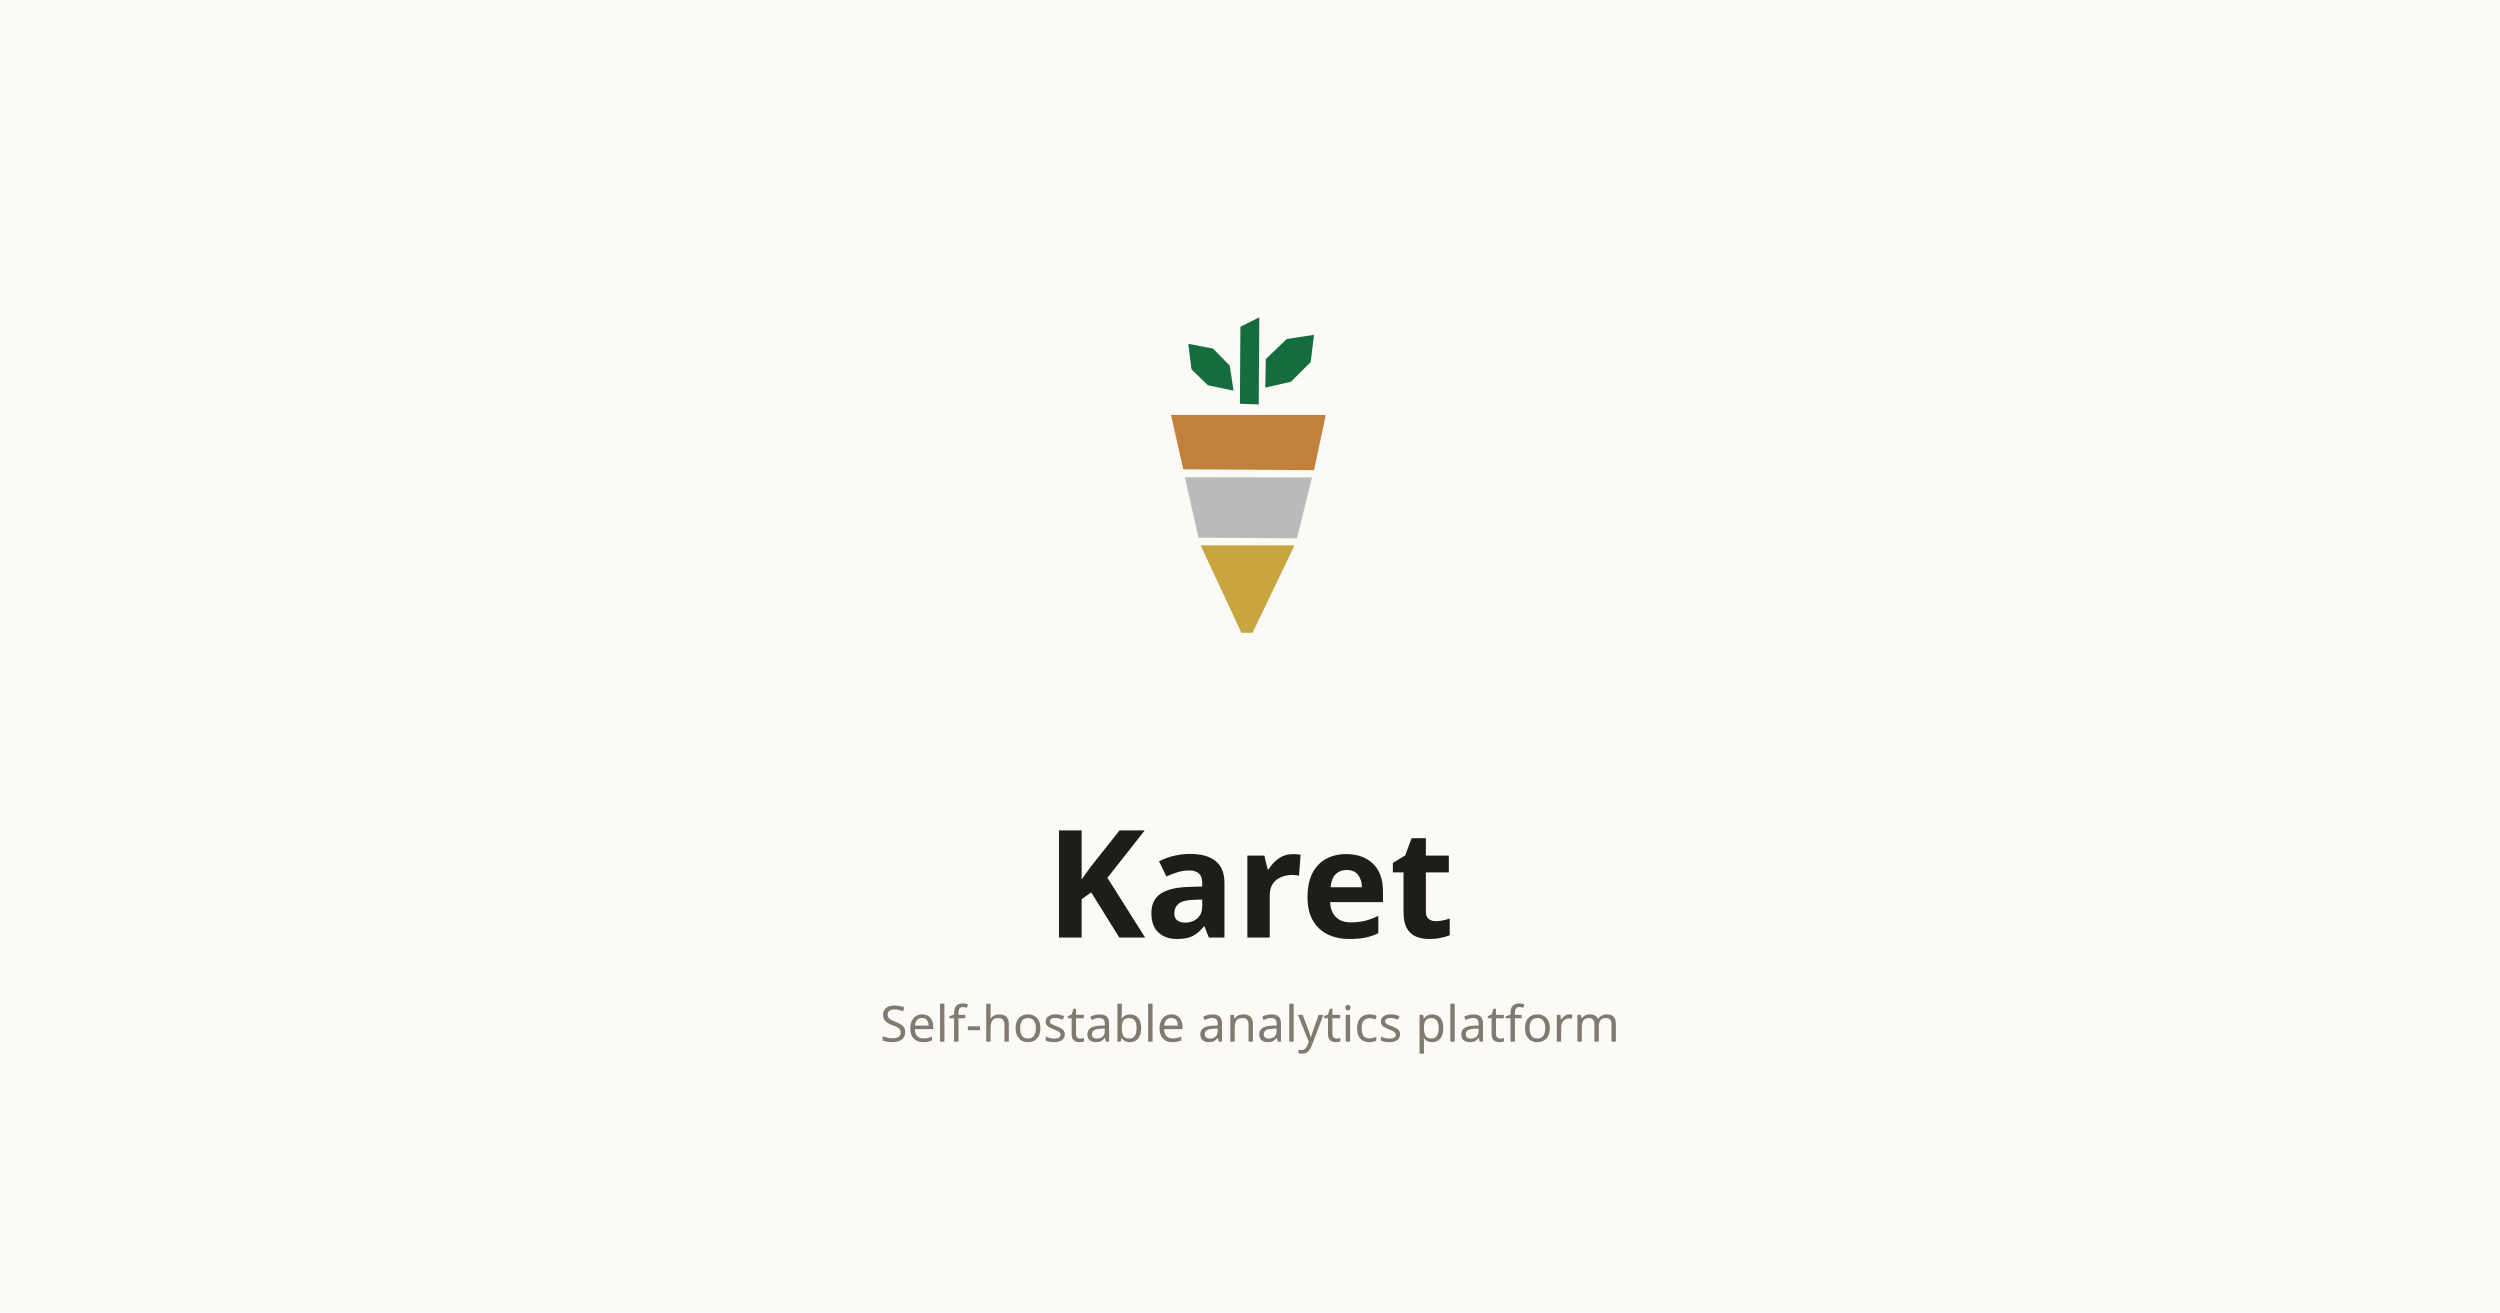
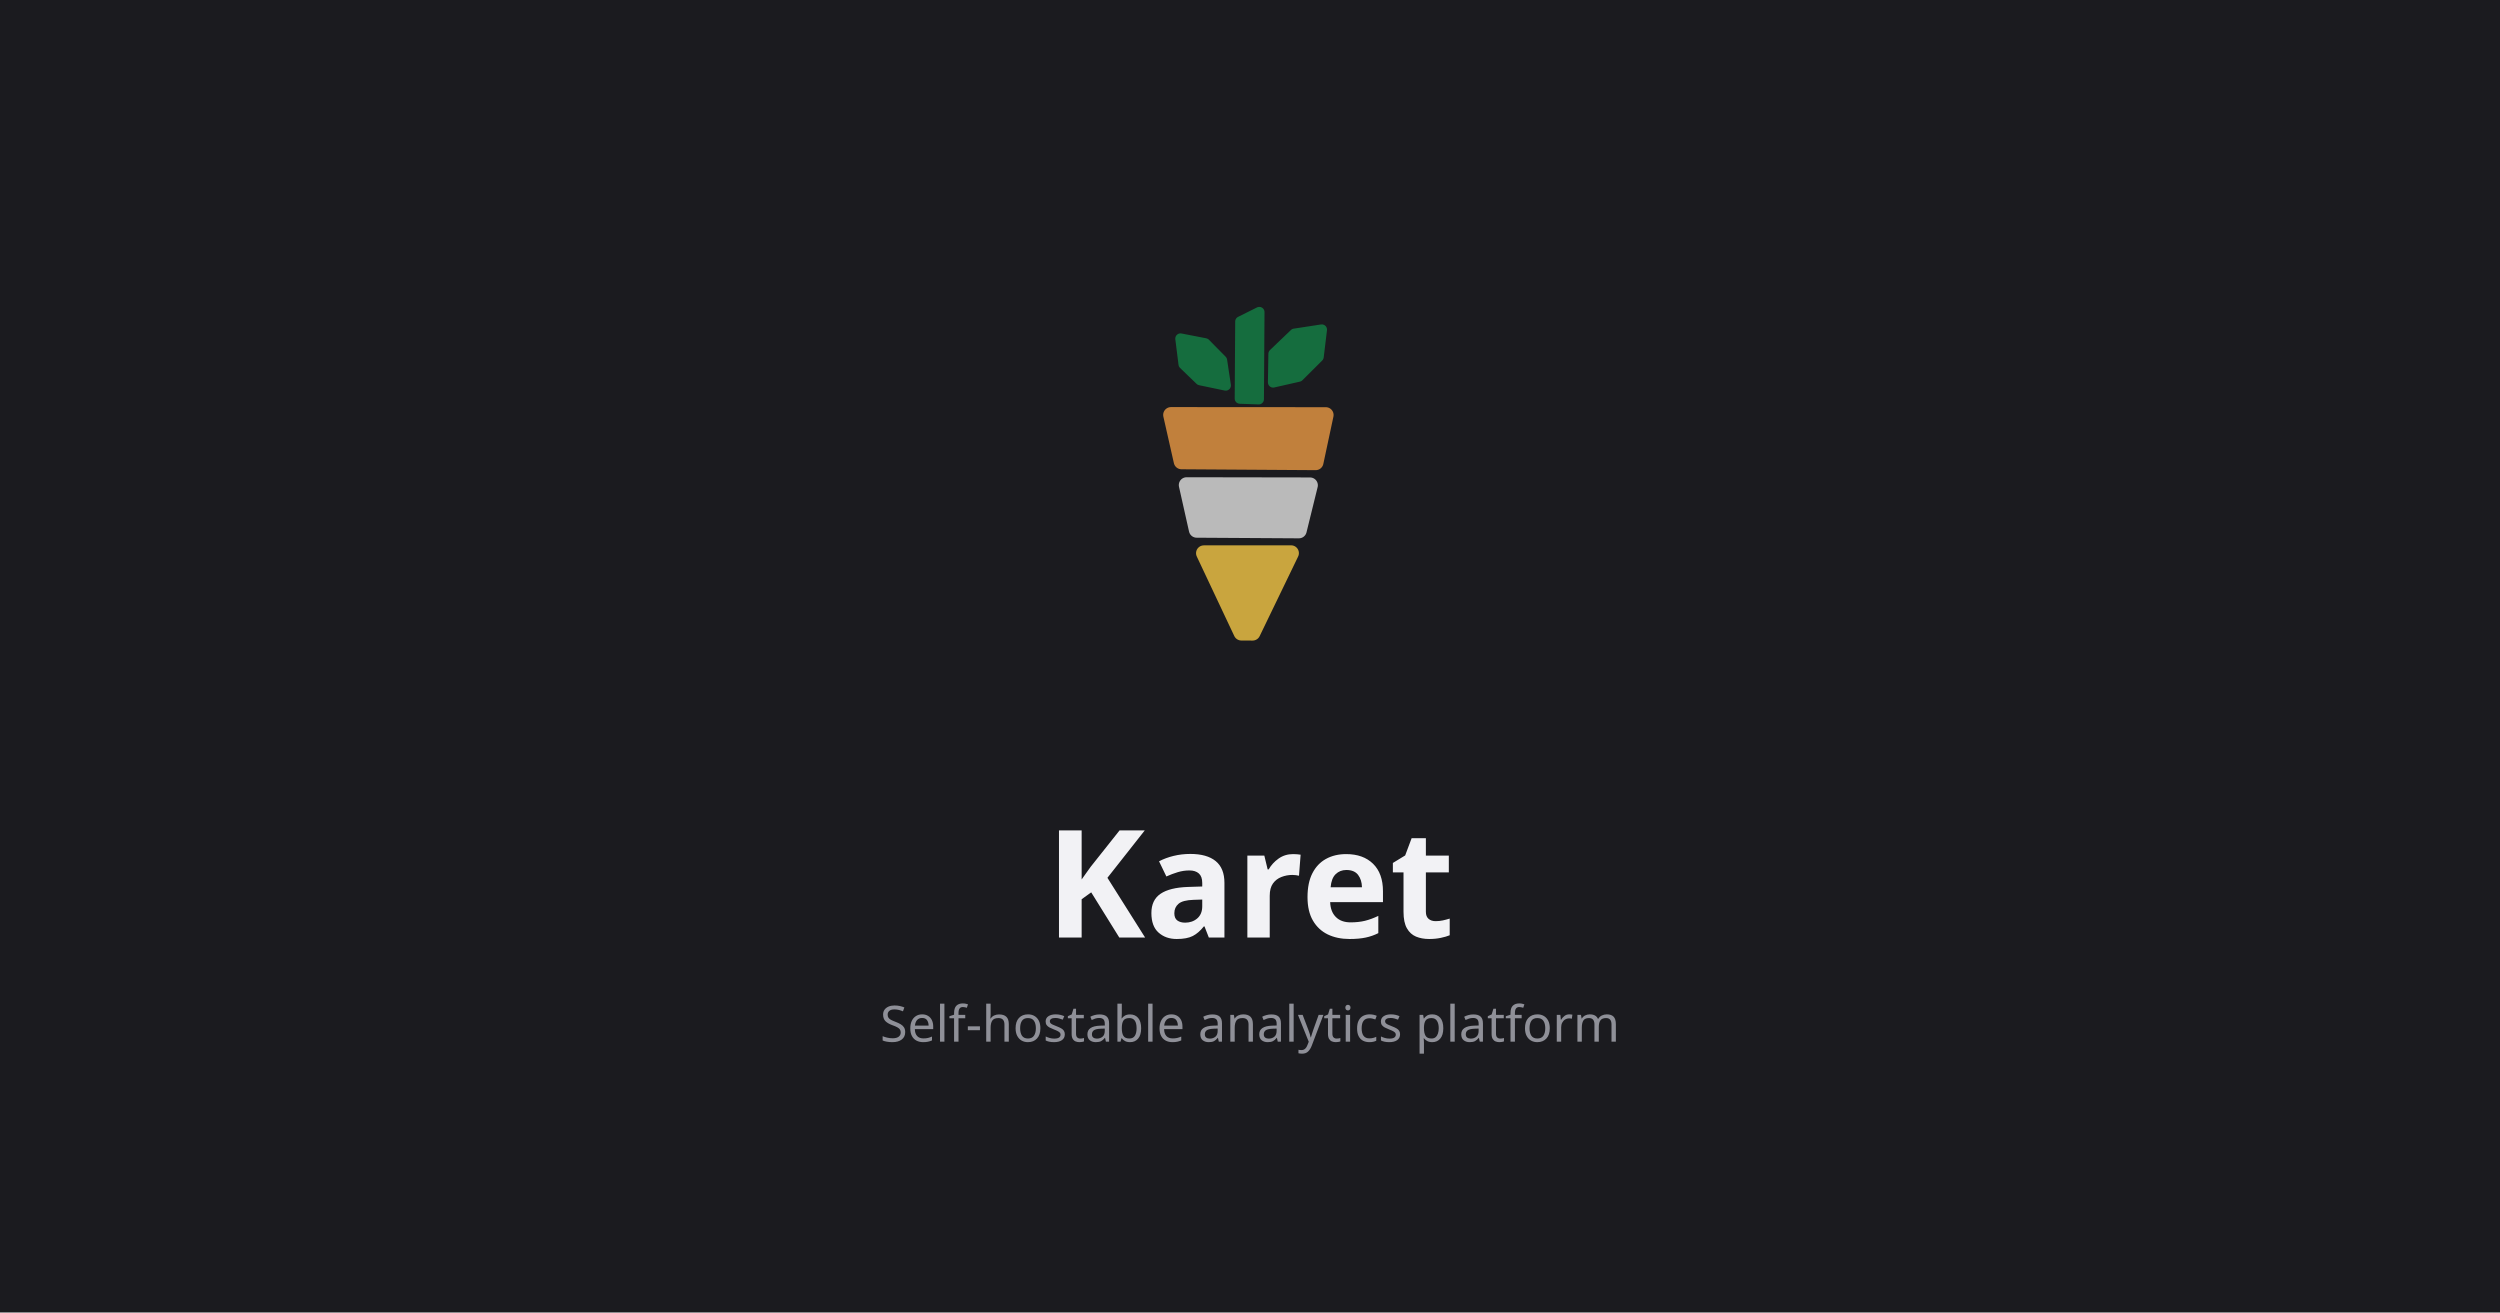
<svg xmlns="http://www.w3.org/2000/svg" width="1200" height="630" viewBox="0 0 1200 630">
-   <rect width="1200" height="630" fill="#fbfaf6" />
+   <rect width="1200" height="630" fill="#1b1b1f" />
  <g transform="translate(520,150) scale(2.5)">
-     <path fill="#c1803c" d="m 16.832,19.662 2.356,10.442 25.105,0.164 2.262,-10.585 z" />
-     <path fill="#bababa" d="m 19.494,31.628 2.61,11.611 18.916,0.124 2.879,-11.688 z" />
-     <path fill="#c9a53e" d="m 22.52,44.711 7.821,16.771 2.158,0.014 8.041,-16.78 z" />
-     <path fill="#156d3e" d="M 30.062,17.522 30.158,2.731 33.786,0.925 33.676,17.65 Z" />
-     <path fill="#156d3e" d="m 28.837,15.005 -4.904,-1.025 -3.164,-3.052 -0.615,-4.917 4.743,0.92 3.216,3.262 z" />
-     <path fill="#156d3e" d="m 34.939,14.418 0.09,-5.488 4.018,-3.842 5.24,-0.802 -0.628,5.223 -3.802,3.791 z" />
+     <g stroke-linejoin="round" stroke-width="3">
+       <path fill="#c1803c" stroke="#c1803c" d="M 16.83,19.66 18.85,28.60 44.61,28.77 46.55,19.68 Z" />
+       <path fill="#bababa" stroke="#bababa" d="M 19.83,33.13 21.76,41.74 41.39,41.86 43.53,33.17 Z" />
+       <path fill="#c9a53e" stroke="#c9a53e" d="M 23.14,46.21 30.34,61.48 32.50,61.49 39.89,46.20 Z" />
+     </g>
+     <g stroke-linejoin="round" stroke-width="2" transform="translate(0,-1)">
+       <path fill="#156d3e" stroke="#156d3e" d="M 30.062,17.522 30.158,2.731 33.786,0.925 33.676,17.65 Z" />
+       <path fill="#156d3e" stroke="#156d3e" transform="translate(-1.5,0)" d="m 28.837,15.005 -4.904,-1.025 -3.164,-3.052 -0.615,-4.917 4.743,0.92 3.216,3.262 z" />
+       <path fill="#156d3e" stroke="#156d3e" transform="translate(1.5,0)" d="m 34.939,14.418 0.09,-5.488 4.018,-3.842 5.24,-0.802 -0.628,5.223 -3.802,3.791 z" />
+     </g>
  </g>
-   <text x="600" y="450" text-anchor="middle" font-family="system-ui,sans-serif" font-size="72" font-weight="700" fill="#1f1d1a">Karet</text>
-   <text x="600" y="500" text-anchor="middle" font-family="system-ui,sans-serif" font-size="24" fill="#807a70">Self-hostable analytics platform</text>
+   <text x="600" y="450" text-anchor="middle" font-family="system-ui,sans-serif" font-size="72" font-weight="700" fill="#f2f2f5">Karet</text>
+   <text x="600" y="500" text-anchor="middle" font-family="system-ui,sans-serif" font-size="24" fill="#8f9098">Self-hostable analytics platform</text>
</svg>
